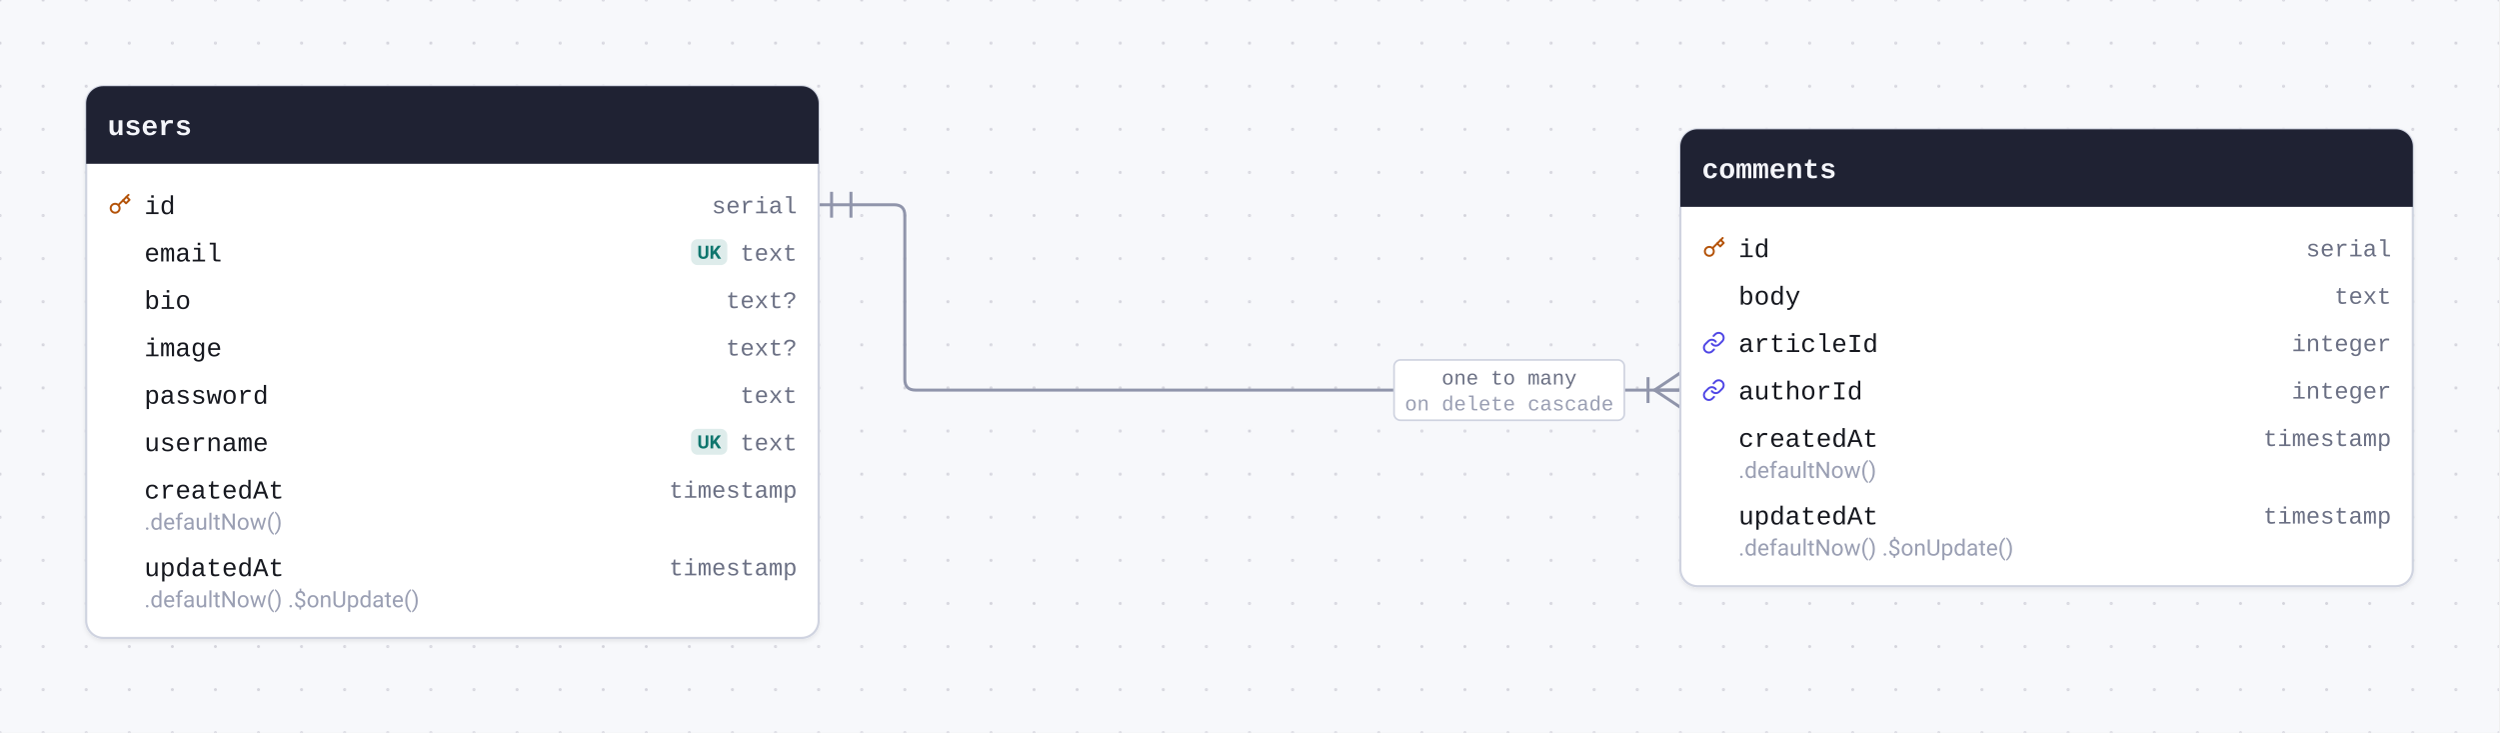
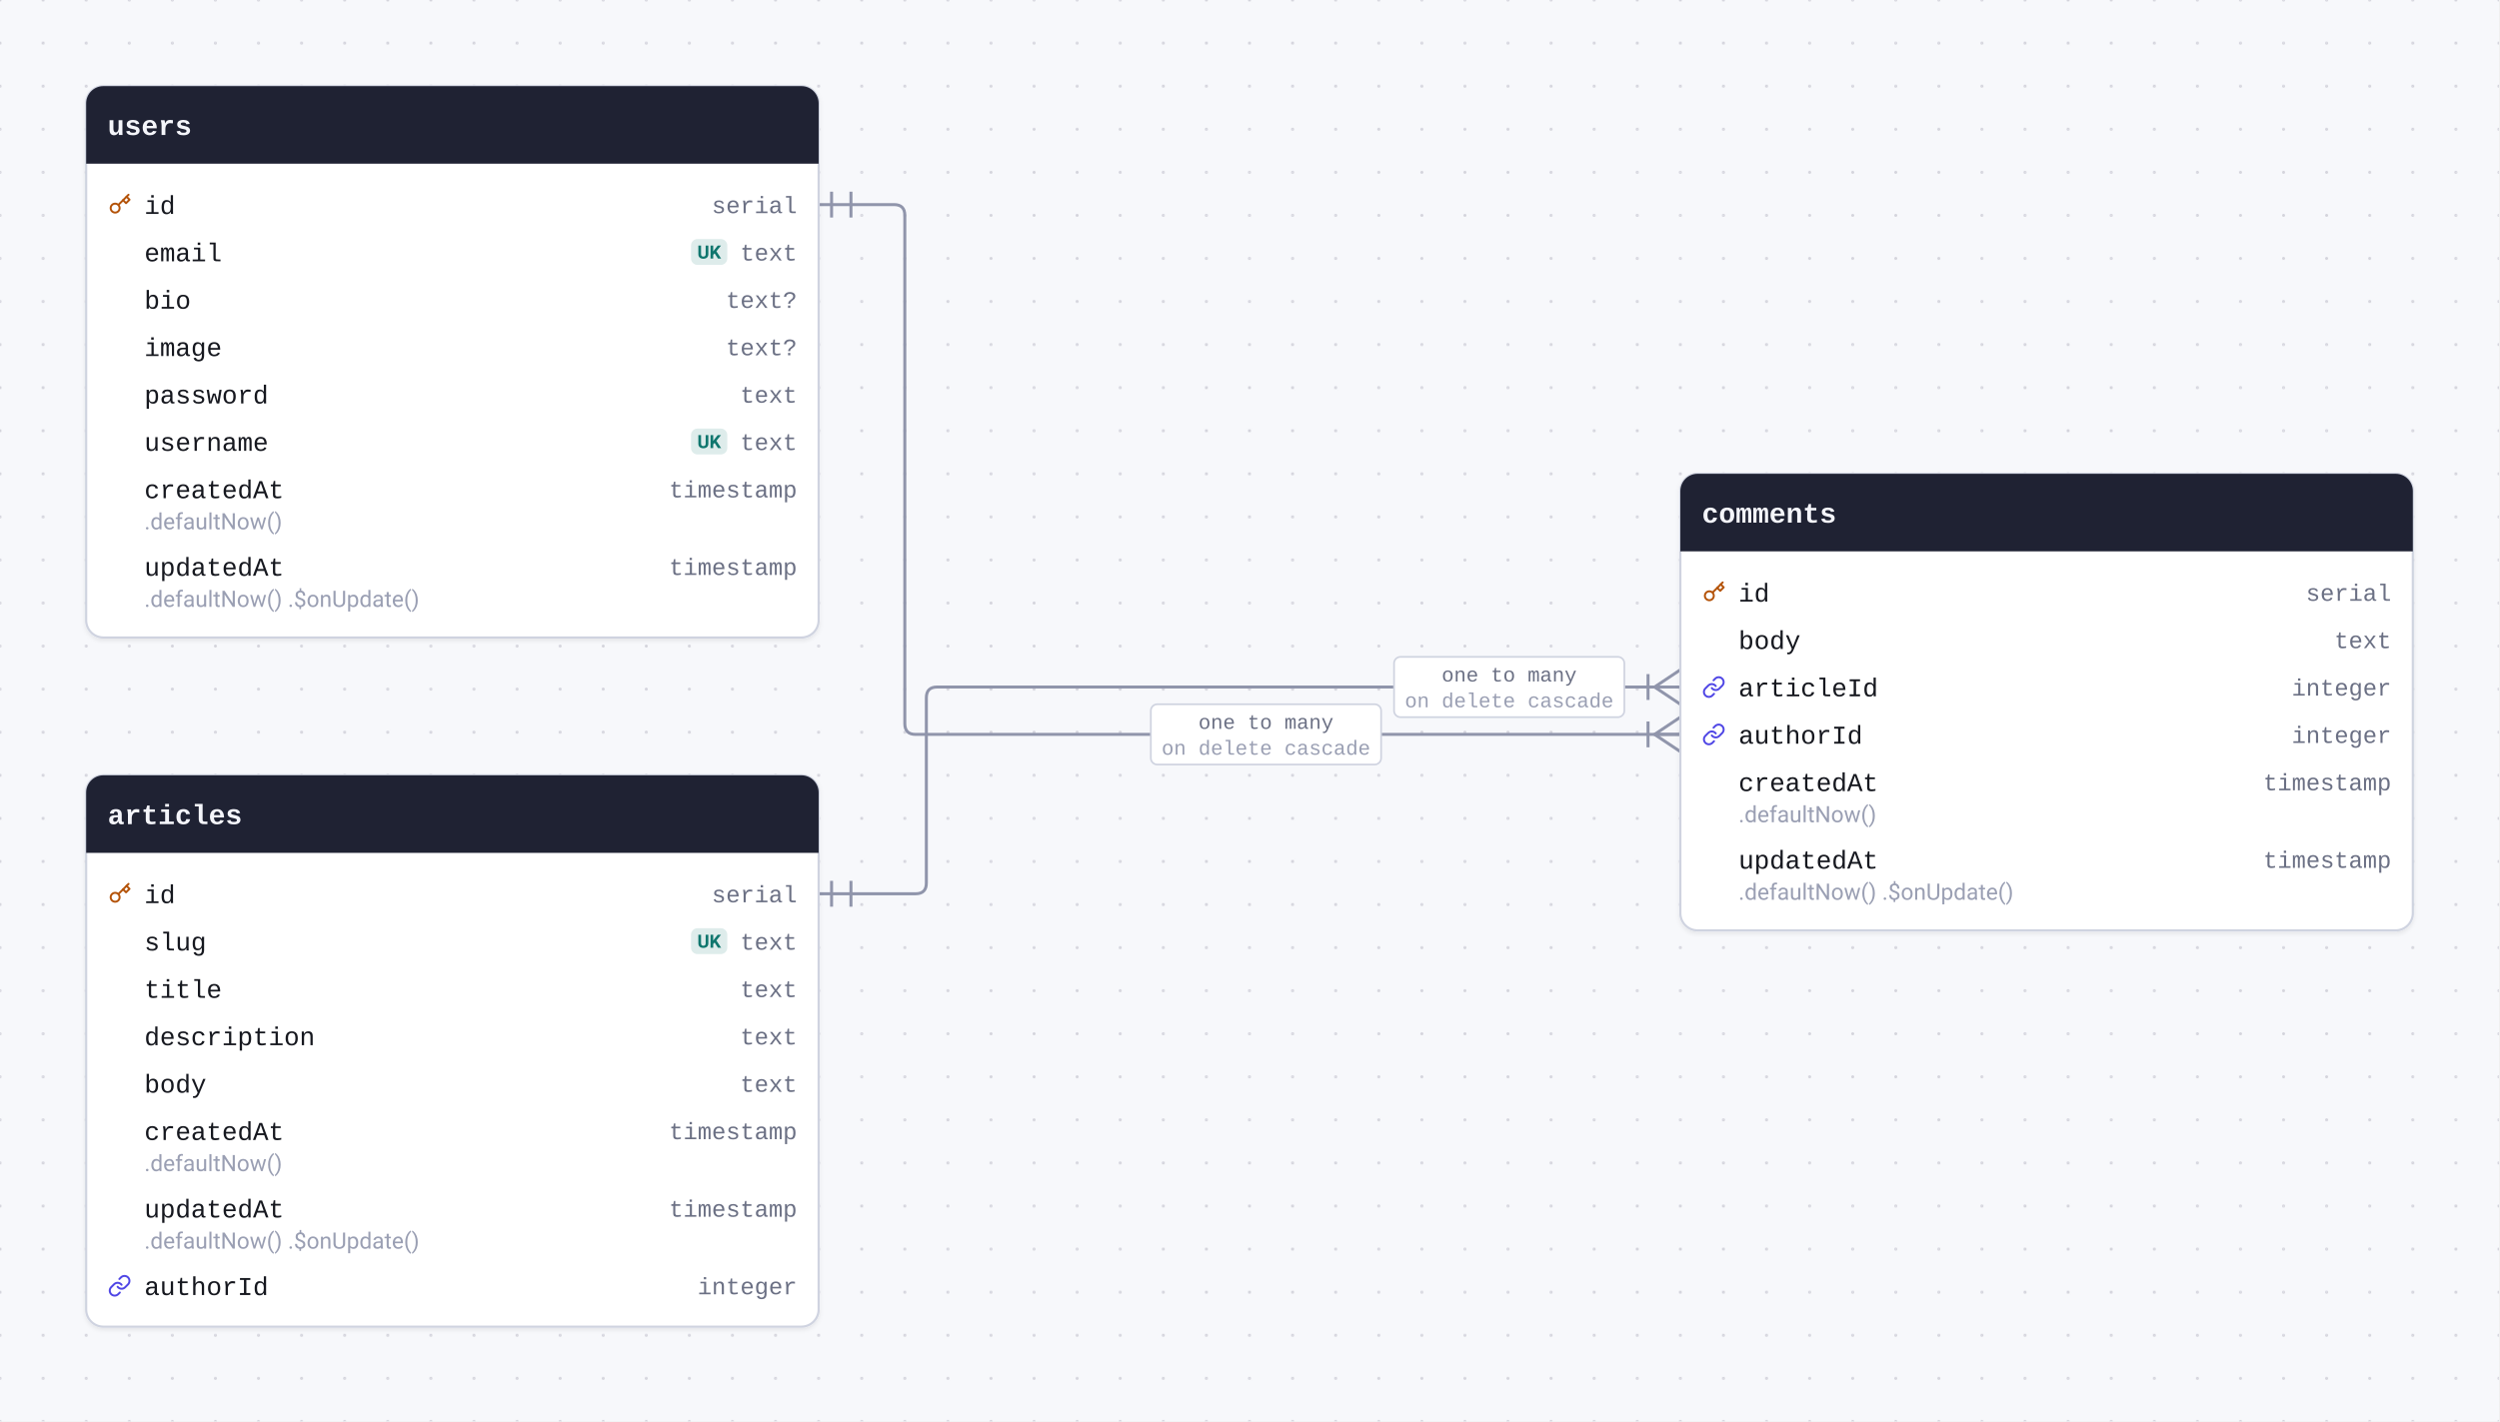
- <svg xmlns="http://www.w3.org/2000/svg" width="1160" height="340" viewBox="0 0 1160 340">
+ <svg xmlns="http://www.w3.org/2000/svg" width="1160" height="660" viewBox="0 0 1160 660">
  <defs>
    <pattern id="dots" x="-0.7" y="-0.7" width="20" height="20" patternUnits="userSpaceOnUse">
      <circle cx="0.7" cy="0.7" r="0.7" fill="#d4d4dc" />
    </pattern>
    <filter id="node-shadow" x="-5%" y="-5%" width="110%" height="115%">
      <feDropShadow dx="0" dy="1" stdDeviation="1" flood-color="#000000" flood-opacity="0.08" />
    </filter>
  </defs>
-   <rect x="0" y="0" width="1160" height="340" fill="#f7f8fb" />
-   <rect x="0" y="0" width="1160" height="340" fill="url(#dots)" />
+   <rect x="0" y="0" width="1160" height="660" fill="#f7f8fb" />
+   <rect x="0" y="0" width="1160" height="660" fill="url(#dots)" />
  <g class="relation-edge">
-     <path d="M380 95L400 95L 415,95Q 420,95 420,100L 420,176Q 420,181 425,181L760 181L780 181" fill="none" stroke="#9095ab" stroke-width="1.4" />
+     <path d="M380 415L400 415L 425,415Q 430,415 430,410L 430,324Q 430,319 435,319L760 319L780 319" fill="none" stroke="#9095ab" stroke-width="1.4" />
+     <g transform="translate(380 415) scale(-1 1)" fill="none" stroke="#9095ab" stroke-width="1.4">
+       <path d="M-6 -6 L-6 6" />
+       <path d="M-15 -6 L-15 6" />
+     </g>
+     <g transform="translate(780 319)" fill="none" stroke="#9095ab" stroke-width="1.4">
+       <path d="M0 -8 L-12 0 L0 8 M-12 0 L0 0" />
+       <path d="M-15 -6 L-15 6" />
+     </g>
+   </g>
+   <g class="relation-edge">
+     <path d="M380 95L400 95L 415,95Q 420,95 420,100L 420,336Q 420,341 425,341L760 341L780 341" fill="none" stroke="#9095ab" stroke-width="1.4" />
    <g transform="translate(380 95) scale(-1 1)" fill="none" stroke="#9095ab" stroke-width="1.4">
      <path d="M-6 -6 L-6 6" />
      <path d="M-15 -6 L-15 6" />
    </g>
-     <g transform="translate(780 181)" fill="none" stroke="#9095ab" stroke-width="1.4">
+     <g transform="translate(780 341)" fill="none" stroke="#9095ab" stroke-width="1.4">
      <path d="M0 -8 L-12 0 L0 8 M-12 0 L0 0" />
      <path d="M-15 -6 L-15 6" />
    </g>
  </g>
  <g class="model-node">
    <clipPath id="node-clip-0">
-       <rect x="780" y="60" width="340" height="212" rx="8" />
+       <rect x="40" y="360" width="340" height="256" rx="8" />
    </clipPath>
-     <rect x="780" y="60" width="340" height="212" rx="8" fill="#ffffff" stroke="#cfd3e0" filter="url(#node-shadow)" />
-     <rect x="780" y="60" width="340" height="36" fill="#1f2233" clip-path="url(#node-clip-0)" />
-     <text x="790" y="82.68" font-family="ui-monospace, SF Mono, Menlo, Consolas, Liberation Mono, DejaVu Sans Mono, monospace" font-size="13" font-weight="700" fill="#f4f5fa">comments</text>
-     <g transform="translate(790 109.5) scale(0.46)" fill="none" stroke="#b45309" stroke-width="2" stroke-linecap="round" stroke-linejoin="round">
+     <rect x="40" y="360" width="340" height="256" rx="8" fill="#ffffff" stroke="#cfd3e0" filter="url(#node-shadow)" />
+     <rect x="40" y="360" width="340" height="36" fill="#1f2233" clip-path="url(#node-clip-0)" />
+     <text x="50" y="382.68" font-family="ui-monospace, SF Mono, Menlo, Consolas, Liberation Mono, DejaVu Sans Mono, monospace" font-size="13" font-weight="700" fill="#f4f5fa">articles</text>
+     <g transform="translate(50 409.5) scale(0.46)" fill="none" stroke="#b45309" stroke-width="2" stroke-linecap="round" stroke-linejoin="round">
      <circle cx="7.5" cy="15.5" r="4.5" />
      <path d="m21 2-9.6 9.6" />
      <path d="m15.5 7.5 3 3L22 7l-3-3" />
    </g>
-     <text x="807" y="119.32" font-family="ui-monospace, SF Mono, Menlo, Consolas, Liberation Mono, DejaVu Sans Mono, monospace" font-size="12" fill="#16181f">id</text>
-     <text x="1110" y="118.96" font-family="ui-monospace, SF Mono, Menlo, Consolas, Liberation Mono, DejaVu Sans Mono, monospace" font-size="11" text-anchor="end" fill="#6b7084">serial</text>
-     <text x="807" y="141.32" font-family="ui-monospace, SF Mono, Menlo, Consolas, Liberation Mono, DejaVu Sans Mono, monospace" font-size="12" fill="#16181f">body</text>
-     <text x="1110" y="140.96" font-family="ui-monospace, SF Mono, Menlo, Consolas, Liberation Mono, DejaVu Sans Mono, monospace" font-size="11" text-anchor="end" fill="#6b7084">text</text>
-     <g transform="translate(790 153.5) scale(0.46)" fill="none" stroke="#4f46e5" stroke-width="2" stroke-linecap="round" stroke-linejoin="round">
+     <text x="67" y="419.32" font-family="ui-monospace, SF Mono, Menlo, Consolas, Liberation Mono, DejaVu Sans Mono, monospace" font-size="12" fill="#16181f">id</text>
+     <text x="370" y="418.96" font-family="ui-monospace, SF Mono, Menlo, Consolas, Liberation Mono, DejaVu Sans Mono, monospace" font-size="11" text-anchor="end" fill="#6b7084">serial</text>
+     <rect x="320.76" y="431" width="16.84" height="12" rx="3" fill="#0f766e" fill-opacity="0.14" />
+     <text x="329.18" y="440.06" font-family="ui-sans-serif, -apple-system, Segoe UI, Roboto, Helvetica Neue, Arial, DejaVu Sans, sans-serif" font-size="8.5" font-weight="600" text-anchor="middle" fill="#0f766e">UK</text>
+     <text x="67" y="441.32" font-family="ui-monospace, SF Mono, Menlo, Consolas, Liberation Mono, DejaVu Sans Mono, monospace" font-size="12" fill="#16181f">slug</text>
+     <text x="370" y="440.96" font-family="ui-monospace, SF Mono, Menlo, Consolas, Liberation Mono, DejaVu Sans Mono, monospace" font-size="11" text-anchor="end" fill="#6b7084">text</text>
+     <text x="67" y="463.32" font-family="ui-monospace, SF Mono, Menlo, Consolas, Liberation Mono, DejaVu Sans Mono, monospace" font-size="12" fill="#16181f">title</text>
+     <text x="370" y="462.96" font-family="ui-monospace, SF Mono, Menlo, Consolas, Liberation Mono, DejaVu Sans Mono, monospace" font-size="11" text-anchor="end" fill="#6b7084">text</text>
+     <text x="67" y="485.32" font-family="ui-monospace, SF Mono, Menlo, Consolas, Liberation Mono, DejaVu Sans Mono, monospace" font-size="12" fill="#16181f">description</text>
+     <text x="370" y="484.96" font-family="ui-monospace, SF Mono, Menlo, Consolas, Liberation Mono, DejaVu Sans Mono, monospace" font-size="11" text-anchor="end" fill="#6b7084">text</text>
+     <text x="67" y="507.32" font-family="ui-monospace, SF Mono, Menlo, Consolas, Liberation Mono, DejaVu Sans Mono, monospace" font-size="12" fill="#16181f">body</text>
+     <text x="370" y="506.96" font-family="ui-monospace, SF Mono, Menlo, Consolas, Liberation Mono, DejaVu Sans Mono, monospace" font-size="11" text-anchor="end" fill="#6b7084">text</text>
+     <text x="67" y="529.32" font-family="ui-monospace, SF Mono, Menlo, Consolas, Liberation Mono, DejaVu Sans Mono, monospace" font-size="12" fill="#16181f">createdAt</text>
+     <text x="370" y="528.96" font-family="ui-monospace, SF Mono, Menlo, Consolas, Liberation Mono, DejaVu Sans Mono, monospace" font-size="11" text-anchor="end" fill="#6b7084">timestamp</text>
+     <text x="67" y="543.78" font-family="ui-sans-serif, -apple-system, Segoe UI, Roboto, Helvetica Neue, Arial, DejaVu Sans, sans-serif" font-size="10.5" fill="#9a9fb3">.defaultNow()</text>
+     <text x="67" y="565.32" font-family="ui-monospace, SF Mono, Menlo, Consolas, Liberation Mono, DejaVu Sans Mono, monospace" font-size="12" fill="#16181f">updatedAt</text>
+     <text x="370" y="564.96" font-family="ui-monospace, SF Mono, Menlo, Consolas, Liberation Mono, DejaVu Sans Mono, monospace" font-size="11" text-anchor="end" fill="#6b7084">timestamp</text>
+     <text x="67" y="579.78" font-family="ui-sans-serif, -apple-system, Segoe UI, Roboto, Helvetica Neue, Arial, DejaVu Sans, sans-serif" font-size="10.5" fill="#9a9fb3">.defaultNow() .$onUpdate()</text>
+     <g transform="translate(50 591.5) scale(0.46)" fill="none" stroke="#4f46e5" stroke-width="2" stroke-linecap="round" stroke-linejoin="round">
      <path d="M10 13a5 5 0 0 0 7.54.54l3-3a5 5 0 0 0-7.07-7.07l-1.72 1.71" />
      <path d="M14 11a5 5 0 0 0-7.54-.54l-3 3a5 5 0 0 0 7.07 7.07l1.71-1.71" />
    </g>
-     <text x="807" y="163.32" font-family="ui-monospace, SF Mono, Menlo, Consolas, Liberation Mono, DejaVu Sans Mono, monospace" font-size="12" fill="#16181f">articleId</text>
-     <text x="1110" y="162.96" font-family="ui-monospace, SF Mono, Menlo, Consolas, Liberation Mono, DejaVu Sans Mono, monospace" font-size="11" text-anchor="end" fill="#6b7084">integer</text>
-     <g transform="translate(790 175.5) scale(0.46)" fill="none" stroke="#4f46e5" stroke-width="2" stroke-linecap="round" stroke-linejoin="round">
+     <text x="67" y="601.32" font-family="ui-monospace, SF Mono, Menlo, Consolas, Liberation Mono, DejaVu Sans Mono, monospace" font-size="12" fill="#16181f">authorId</text>
+     <text x="370" y="600.96" font-family="ui-monospace, SF Mono, Menlo, Consolas, Liberation Mono, DejaVu Sans Mono, monospace" font-size="11" text-anchor="end" fill="#6b7084">integer</text>
+   </g>
+   <g class="model-node">
+     <clipPath id="node-clip-1">
+       <rect x="780" y="220" width="340" height="212" rx="8" />
+     </clipPath>
+     <rect x="780" y="220" width="340" height="212" rx="8" fill="#ffffff" stroke="#cfd3e0" filter="url(#node-shadow)" />
+     <rect x="780" y="220" width="340" height="36" fill="#1f2233" clip-path="url(#node-clip-1)" />
+     <text x="790" y="242.68" font-family="ui-monospace, SF Mono, Menlo, Consolas, Liberation Mono, DejaVu Sans Mono, monospace" font-size="13" font-weight="700" fill="#f4f5fa">comments</text>
+     <g transform="translate(790 269.5) scale(0.46)" fill="none" stroke="#b45309" stroke-width="2" stroke-linecap="round" stroke-linejoin="round">
+       <circle cx="7.5" cy="15.5" r="4.5" />
+       <path d="m21 2-9.6 9.6" />
+       <path d="m15.5 7.5 3 3L22 7l-3-3" />
+     </g>
+     <text x="807" y="279.32" font-family="ui-monospace, SF Mono, Menlo, Consolas, Liberation Mono, DejaVu Sans Mono, monospace" font-size="12" fill="#16181f">id</text>
+     <text x="1110" y="278.96" font-family="ui-monospace, SF Mono, Menlo, Consolas, Liberation Mono, DejaVu Sans Mono, monospace" font-size="11" text-anchor="end" fill="#6b7084">serial</text>
+     <text x="807" y="301.32" font-family="ui-monospace, SF Mono, Menlo, Consolas, Liberation Mono, DejaVu Sans Mono, monospace" font-size="12" fill="#16181f">body</text>
+     <text x="1110" y="300.96" font-family="ui-monospace, SF Mono, Menlo, Consolas, Liberation Mono, DejaVu Sans Mono, monospace" font-size="11" text-anchor="end" fill="#6b7084">text</text>
+     <g transform="translate(790 313.5) scale(0.46)" fill="none" stroke="#4f46e5" stroke-width="2" stroke-linecap="round" stroke-linejoin="round">
      <path d="M10 13a5 5 0 0 0 7.54.54l3-3a5 5 0 0 0-7.07-7.07l-1.72 1.71" />
      <path d="M14 11a5 5 0 0 0-7.54-.54l-3 3a5 5 0 0 0 7.07 7.07l1.71-1.71" />
    </g>
-     <text x="807" y="185.32" font-family="ui-monospace, SF Mono, Menlo, Consolas, Liberation Mono, DejaVu Sans Mono, monospace" font-size="12" fill="#16181f">authorId</text>
-     <text x="1110" y="184.96" font-family="ui-monospace, SF Mono, Menlo, Consolas, Liberation Mono, DejaVu Sans Mono, monospace" font-size="11" text-anchor="end" fill="#6b7084">integer</text>
-     <text x="807" y="207.32" font-family="ui-monospace, SF Mono, Menlo, Consolas, Liberation Mono, DejaVu Sans Mono, monospace" font-size="12" fill="#16181f">createdAt</text>
-     <text x="1110" y="206.96" font-family="ui-monospace, SF Mono, Menlo, Consolas, Liberation Mono, DejaVu Sans Mono, monospace" font-size="11" text-anchor="end" fill="#6b7084">timestamp</text>
-     <text x="807" y="221.78" font-family="ui-sans-serif, -apple-system, Segoe UI, Roboto, Helvetica Neue, Arial, DejaVu Sans, sans-serif" font-size="10.5" fill="#9a9fb3">.defaultNow()</text>
-     <text x="807" y="243.32" font-family="ui-monospace, SF Mono, Menlo, Consolas, Liberation Mono, DejaVu Sans Mono, monospace" font-size="12" fill="#16181f">updatedAt</text>
-     <text x="1110" y="242.96" font-family="ui-monospace, SF Mono, Menlo, Consolas, Liberation Mono, DejaVu Sans Mono, monospace" font-size="11" text-anchor="end" fill="#6b7084">timestamp</text>
-     <text x="807" y="257.78" font-family="ui-sans-serif, -apple-system, Segoe UI, Roboto, Helvetica Neue, Arial, DejaVu Sans, sans-serif" font-size="10.5" fill="#9a9fb3">.defaultNow() .$onUpdate()</text>
+     <text x="807" y="323.32" font-family="ui-monospace, SF Mono, Menlo, Consolas, Liberation Mono, DejaVu Sans Mono, monospace" font-size="12" fill="#16181f">articleId</text>
+     <text x="1110" y="322.96" font-family="ui-monospace, SF Mono, Menlo, Consolas, Liberation Mono, DejaVu Sans Mono, monospace" font-size="11" text-anchor="end" fill="#6b7084">integer</text>
+     <g transform="translate(790 335.5) scale(0.46)" fill="none" stroke="#4f46e5" stroke-width="2" stroke-linecap="round" stroke-linejoin="round">
+       <path d="M10 13a5 5 0 0 0 7.54.54l3-3a5 5 0 0 0-7.07-7.07l-1.72 1.71" />
+       <path d="M14 11a5 5 0 0 0-7.54-.54l-3 3a5 5 0 0 0 7.07 7.07l1.71-1.71" />
+     </g>
+     <text x="807" y="345.32" font-family="ui-monospace, SF Mono, Menlo, Consolas, Liberation Mono, DejaVu Sans Mono, monospace" font-size="12" fill="#16181f">authorId</text>
+     <text x="1110" y="344.96" font-family="ui-monospace, SF Mono, Menlo, Consolas, Liberation Mono, DejaVu Sans Mono, monospace" font-size="11" text-anchor="end" fill="#6b7084">integer</text>
+     <text x="807" y="367.32" font-family="ui-monospace, SF Mono, Menlo, Consolas, Liberation Mono, DejaVu Sans Mono, monospace" font-size="12" fill="#16181f">createdAt</text>
+     <text x="1110" y="366.96" font-family="ui-monospace, SF Mono, Menlo, Consolas, Liberation Mono, DejaVu Sans Mono, monospace" font-size="11" text-anchor="end" fill="#6b7084">timestamp</text>
+     <text x="807" y="381.78" font-family="ui-sans-serif, -apple-system, Segoe UI, Roboto, Helvetica Neue, Arial, DejaVu Sans, sans-serif" font-size="10.5" fill="#9a9fb3">.defaultNow()</text>
+     <text x="807" y="403.32" font-family="ui-monospace, SF Mono, Menlo, Consolas, Liberation Mono, DejaVu Sans Mono, monospace" font-size="12" fill="#16181f">updatedAt</text>
+     <text x="1110" y="402.96" font-family="ui-monospace, SF Mono, Menlo, Consolas, Liberation Mono, DejaVu Sans Mono, monospace" font-size="11" text-anchor="end" fill="#6b7084">timestamp</text>
+     <text x="807" y="417.78" font-family="ui-sans-serif, -apple-system, Segoe UI, Roboto, Helvetica Neue, Arial, DejaVu Sans, sans-serif" font-size="10.5" fill="#9a9fb3">.defaultNow() .$onUpdate()</text>
  </g>
  <g class="model-node">
-     <clipPath id="node-clip-1">
+     <clipPath id="node-clip-2">
      <rect x="40" y="40" width="340" height="256" rx="8" />
    </clipPath>
    <rect x="40" y="40" width="340" height="256" rx="8" fill="#ffffff" stroke="#cfd3e0" filter="url(#node-shadow)" />
-     <rect x="40" y="40" width="340" height="36" fill="#1f2233" clip-path="url(#node-clip-1)" />
+     <rect x="40" y="40" width="340" height="36" fill="#1f2233" clip-path="url(#node-clip-2)" />
    <text x="50" y="62.68" font-family="ui-monospace, SF Mono, Menlo, Consolas, Liberation Mono, DejaVu Sans Mono, monospace" font-size="13" font-weight="700" fill="#f4f5fa">users</text>
    <g transform="translate(50 89.5) scale(0.46)" fill="none" stroke="#b45309" stroke-width="2" stroke-linecap="round" stroke-linejoin="round">
      <circle cx="7.5" cy="15.5" r="4.5" />
      <path d="m21 2-9.6 9.6" />
      <path d="m15.5 7.5 3 3L22 7l-3-3" />
    </g>
    <text x="67" y="99.32" font-family="ui-monospace, SF Mono, Menlo, Consolas, Liberation Mono, DejaVu Sans Mono, monospace" font-size="12" fill="#16181f">id</text>
    <text x="370" y="98.96" font-family="ui-monospace, SF Mono, Menlo, Consolas, Liberation Mono, DejaVu Sans Mono, monospace" font-size="11" text-anchor="end" fill="#6b7084">serial</text>
    <rect x="320.76" y="111" width="16.84" height="12" rx="3" fill="#0f766e" fill-opacity="0.14" />
    <text x="329.18" y="120.06" font-family="ui-sans-serif, -apple-system, Segoe UI, Roboto, Helvetica Neue, Arial, DejaVu Sans, sans-serif" font-size="8.5" font-weight="600" text-anchor="middle" fill="#0f766e">UK</text>
    <text x="67" y="121.32" font-family="ui-monospace, SF Mono, Menlo, Consolas, Liberation Mono, DejaVu Sans Mono, monospace" font-size="12" fill="#16181f">email</text>
    <text x="370" y="120.96" font-family="ui-monospace, SF Mono, Menlo, Consolas, Liberation Mono, DejaVu Sans Mono, monospace" font-size="11" text-anchor="end" fill="#6b7084">text</text>
    <text x="67" y="143.32" font-family="ui-monospace, SF Mono, Menlo, Consolas, Liberation Mono, DejaVu Sans Mono, monospace" font-size="12" fill="#16181f">bio</text>
    <text x="370" y="142.96" font-family="ui-monospace, SF Mono, Menlo, Consolas, Liberation Mono, DejaVu Sans Mono, monospace" font-size="11" text-anchor="end" fill="#6b7084">text?</text>
    <text x="67" y="165.32" font-family="ui-monospace, SF Mono, Menlo, Consolas, Liberation Mono, DejaVu Sans Mono, monospace" font-size="12" fill="#16181f">image</text>
    <text x="370" y="164.96" font-family="ui-monospace, SF Mono, Menlo, Consolas, Liberation Mono, DejaVu Sans Mono, monospace" font-size="11" text-anchor="end" fill="#6b7084">text?</text>
    <text x="67" y="187.32" font-family="ui-monospace, SF Mono, Menlo, Consolas, Liberation Mono, DejaVu Sans Mono, monospace" font-size="12" fill="#16181f">password</text>
    <text x="370" y="186.96" font-family="ui-monospace, SF Mono, Menlo, Consolas, Liberation Mono, DejaVu Sans Mono, monospace" font-size="11" text-anchor="end" fill="#6b7084">text</text>
    <rect x="320.76" y="199" width="16.84" height="12" rx="3" fill="#0f766e" fill-opacity="0.14" />
    <text x="329.18" y="208.06" font-family="ui-sans-serif, -apple-system, Segoe UI, Roboto, Helvetica Neue, Arial, DejaVu Sans, sans-serif" font-size="8.5" font-weight="600" text-anchor="middle" fill="#0f766e">UK</text>
    <text x="67" y="209.32" font-family="ui-monospace, SF Mono, Menlo, Consolas, Liberation Mono, DejaVu Sans Mono, monospace" font-size="12" fill="#16181f">username</text>
    <text x="370" y="208.96" font-family="ui-monospace, SF Mono, Menlo, Consolas, Liberation Mono, DejaVu Sans Mono, monospace" font-size="11" text-anchor="end" fill="#6b7084">text</text>
    <text x="67" y="231.32" font-family="ui-monospace, SF Mono, Menlo, Consolas, Liberation Mono, DejaVu Sans Mono, monospace" font-size="12" fill="#16181f">createdAt</text>
    <text x="370" y="230.96" font-family="ui-monospace, SF Mono, Menlo, Consolas, Liberation Mono, DejaVu Sans Mono, monospace" font-size="11" text-anchor="end" fill="#6b7084">timestamp</text>
    <text x="67" y="245.78" font-family="ui-sans-serif, -apple-system, Segoe UI, Roboto, Helvetica Neue, Arial, DejaVu Sans, sans-serif" font-size="10.5" fill="#9a9fb3">.defaultNow()</text>
    <text x="67" y="267.32" font-family="ui-monospace, SF Mono, Menlo, Consolas, Liberation Mono, DejaVu Sans Mono, monospace" font-size="12" fill="#16181f">updatedAt</text>
    <text x="370" y="266.96" font-family="ui-monospace, SF Mono, Menlo, Consolas, Liberation Mono, DejaVu Sans Mono, monospace" font-size="11" text-anchor="end" fill="#6b7084">timestamp</text>
    <text x="67" y="281.78" font-family="ui-sans-serif, -apple-system, Segoe UI, Roboto, Helvetica Neue, Arial, DejaVu Sans, sans-serif" font-size="10.5" fill="#9a9fb3">.defaultNow() .$onUpdate()</text>
  </g>
  <g class="relation-label">
-     <rect x="647.1" y="167" width="106.9" height="28" rx="3" fill="#ffffff" stroke="#cfd3e0" stroke-width="0.8" />
-     <text x="700.55" y="178.42" font-family="ui-monospace, SF Mono, Menlo, Consolas, Liberation Mono, DejaVu Sans Mono, monospace" font-size="9.5" text-anchor="middle" fill="#6b7084">one to many</text>
-     <text x="700.55" y="190.42" font-family="ui-monospace, SF Mono, Menlo, Consolas, Liberation Mono, DejaVu Sans Mono, monospace" font-size="9.5" text-anchor="middle" fill="#9a9fb3">on delete cascade</text>
+     <rect x="647.1" y="305" width="106.9" height="28" rx="3" fill="#ffffff" stroke="#cfd3e0" stroke-width="0.8" />
+     <text x="700.55" y="316.42" font-family="ui-monospace, SF Mono, Menlo, Consolas, Liberation Mono, DejaVu Sans Mono, monospace" font-size="9.5" text-anchor="middle" fill="#6b7084">one to many</text>
+     <text x="700.55" y="328.42" font-family="ui-monospace, SF Mono, Menlo, Consolas, Liberation Mono, DejaVu Sans Mono, monospace" font-size="9.5" text-anchor="middle" fill="#9a9fb3">on delete cascade</text>
+   </g>
+   <g class="relation-label">
+     <rect x="534.2" y="327" width="106.9" height="28" rx="3" fill="#ffffff" stroke="#cfd3e0" stroke-width="0.8" />
+     <text x="587.65" y="338.42" font-family="ui-monospace, SF Mono, Menlo, Consolas, Liberation Mono, DejaVu Sans Mono, monospace" font-size="9.5" text-anchor="middle" fill="#6b7084">one to many</text>
+     <text x="587.65" y="350.42" font-family="ui-monospace, SF Mono, Menlo, Consolas, Liberation Mono, DejaVu Sans Mono, monospace" font-size="9.5" text-anchor="middle" fill="#9a9fb3">on delete cascade</text>
  </g>
</svg>
